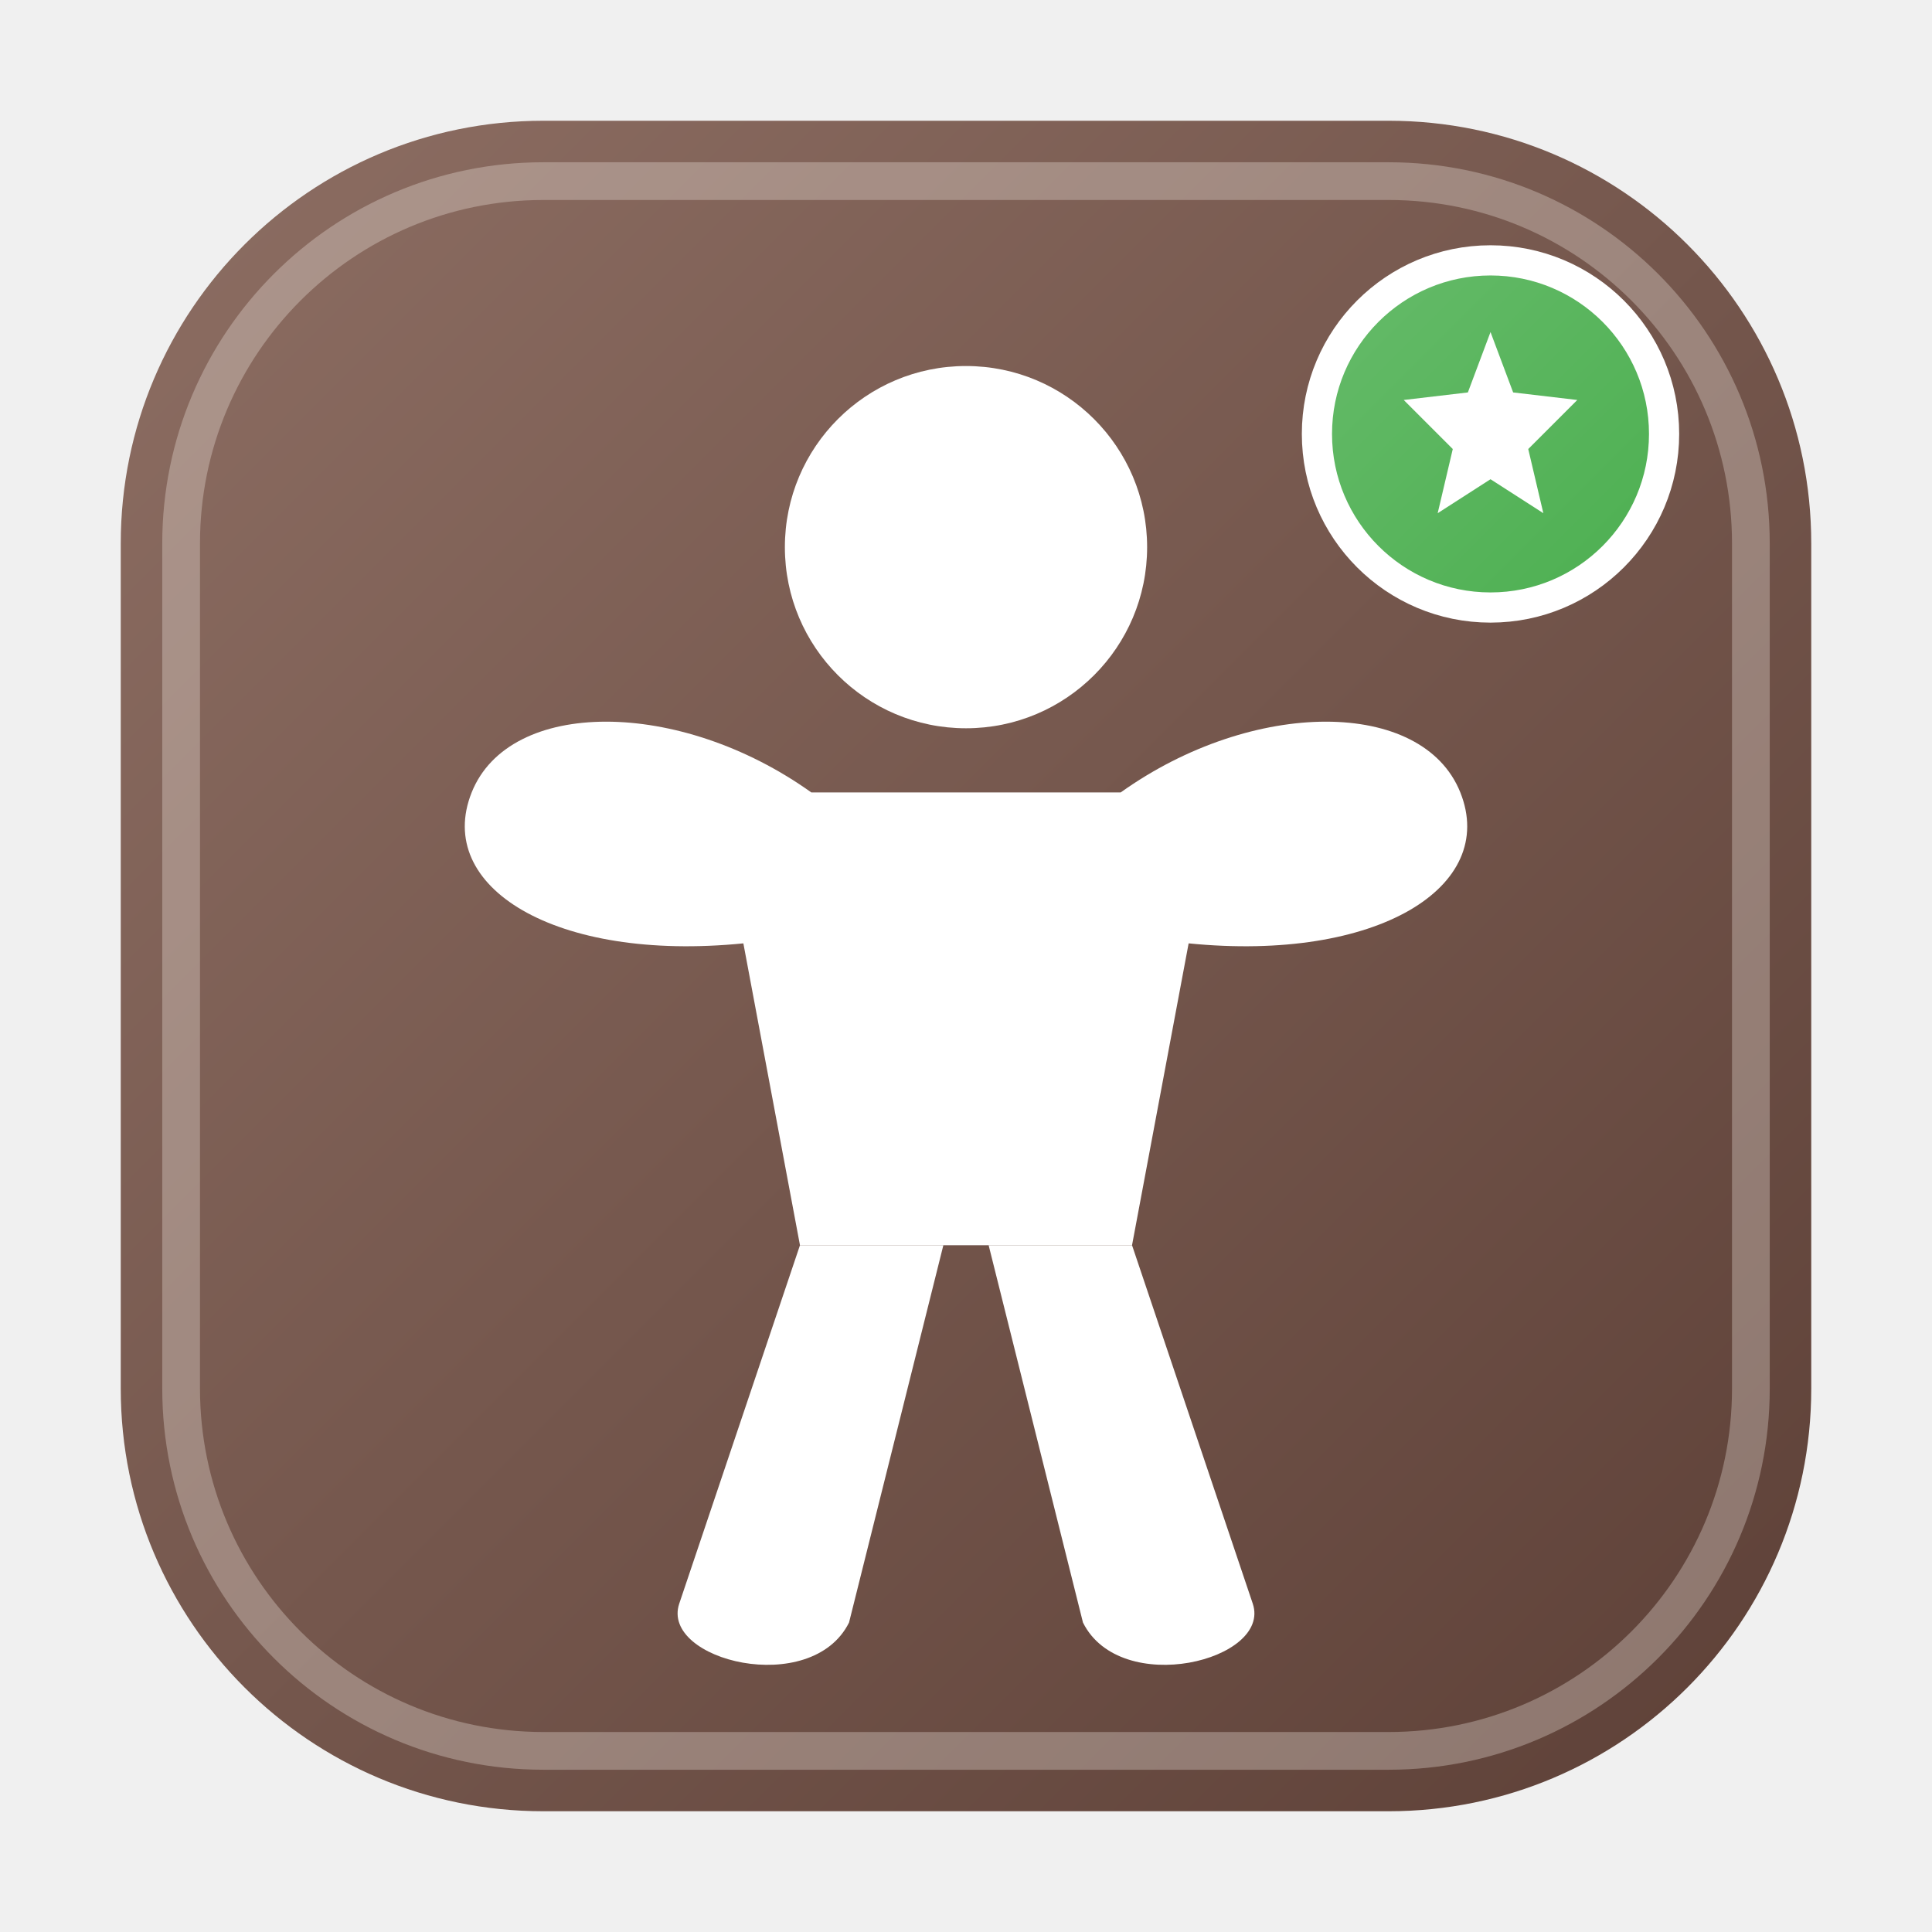
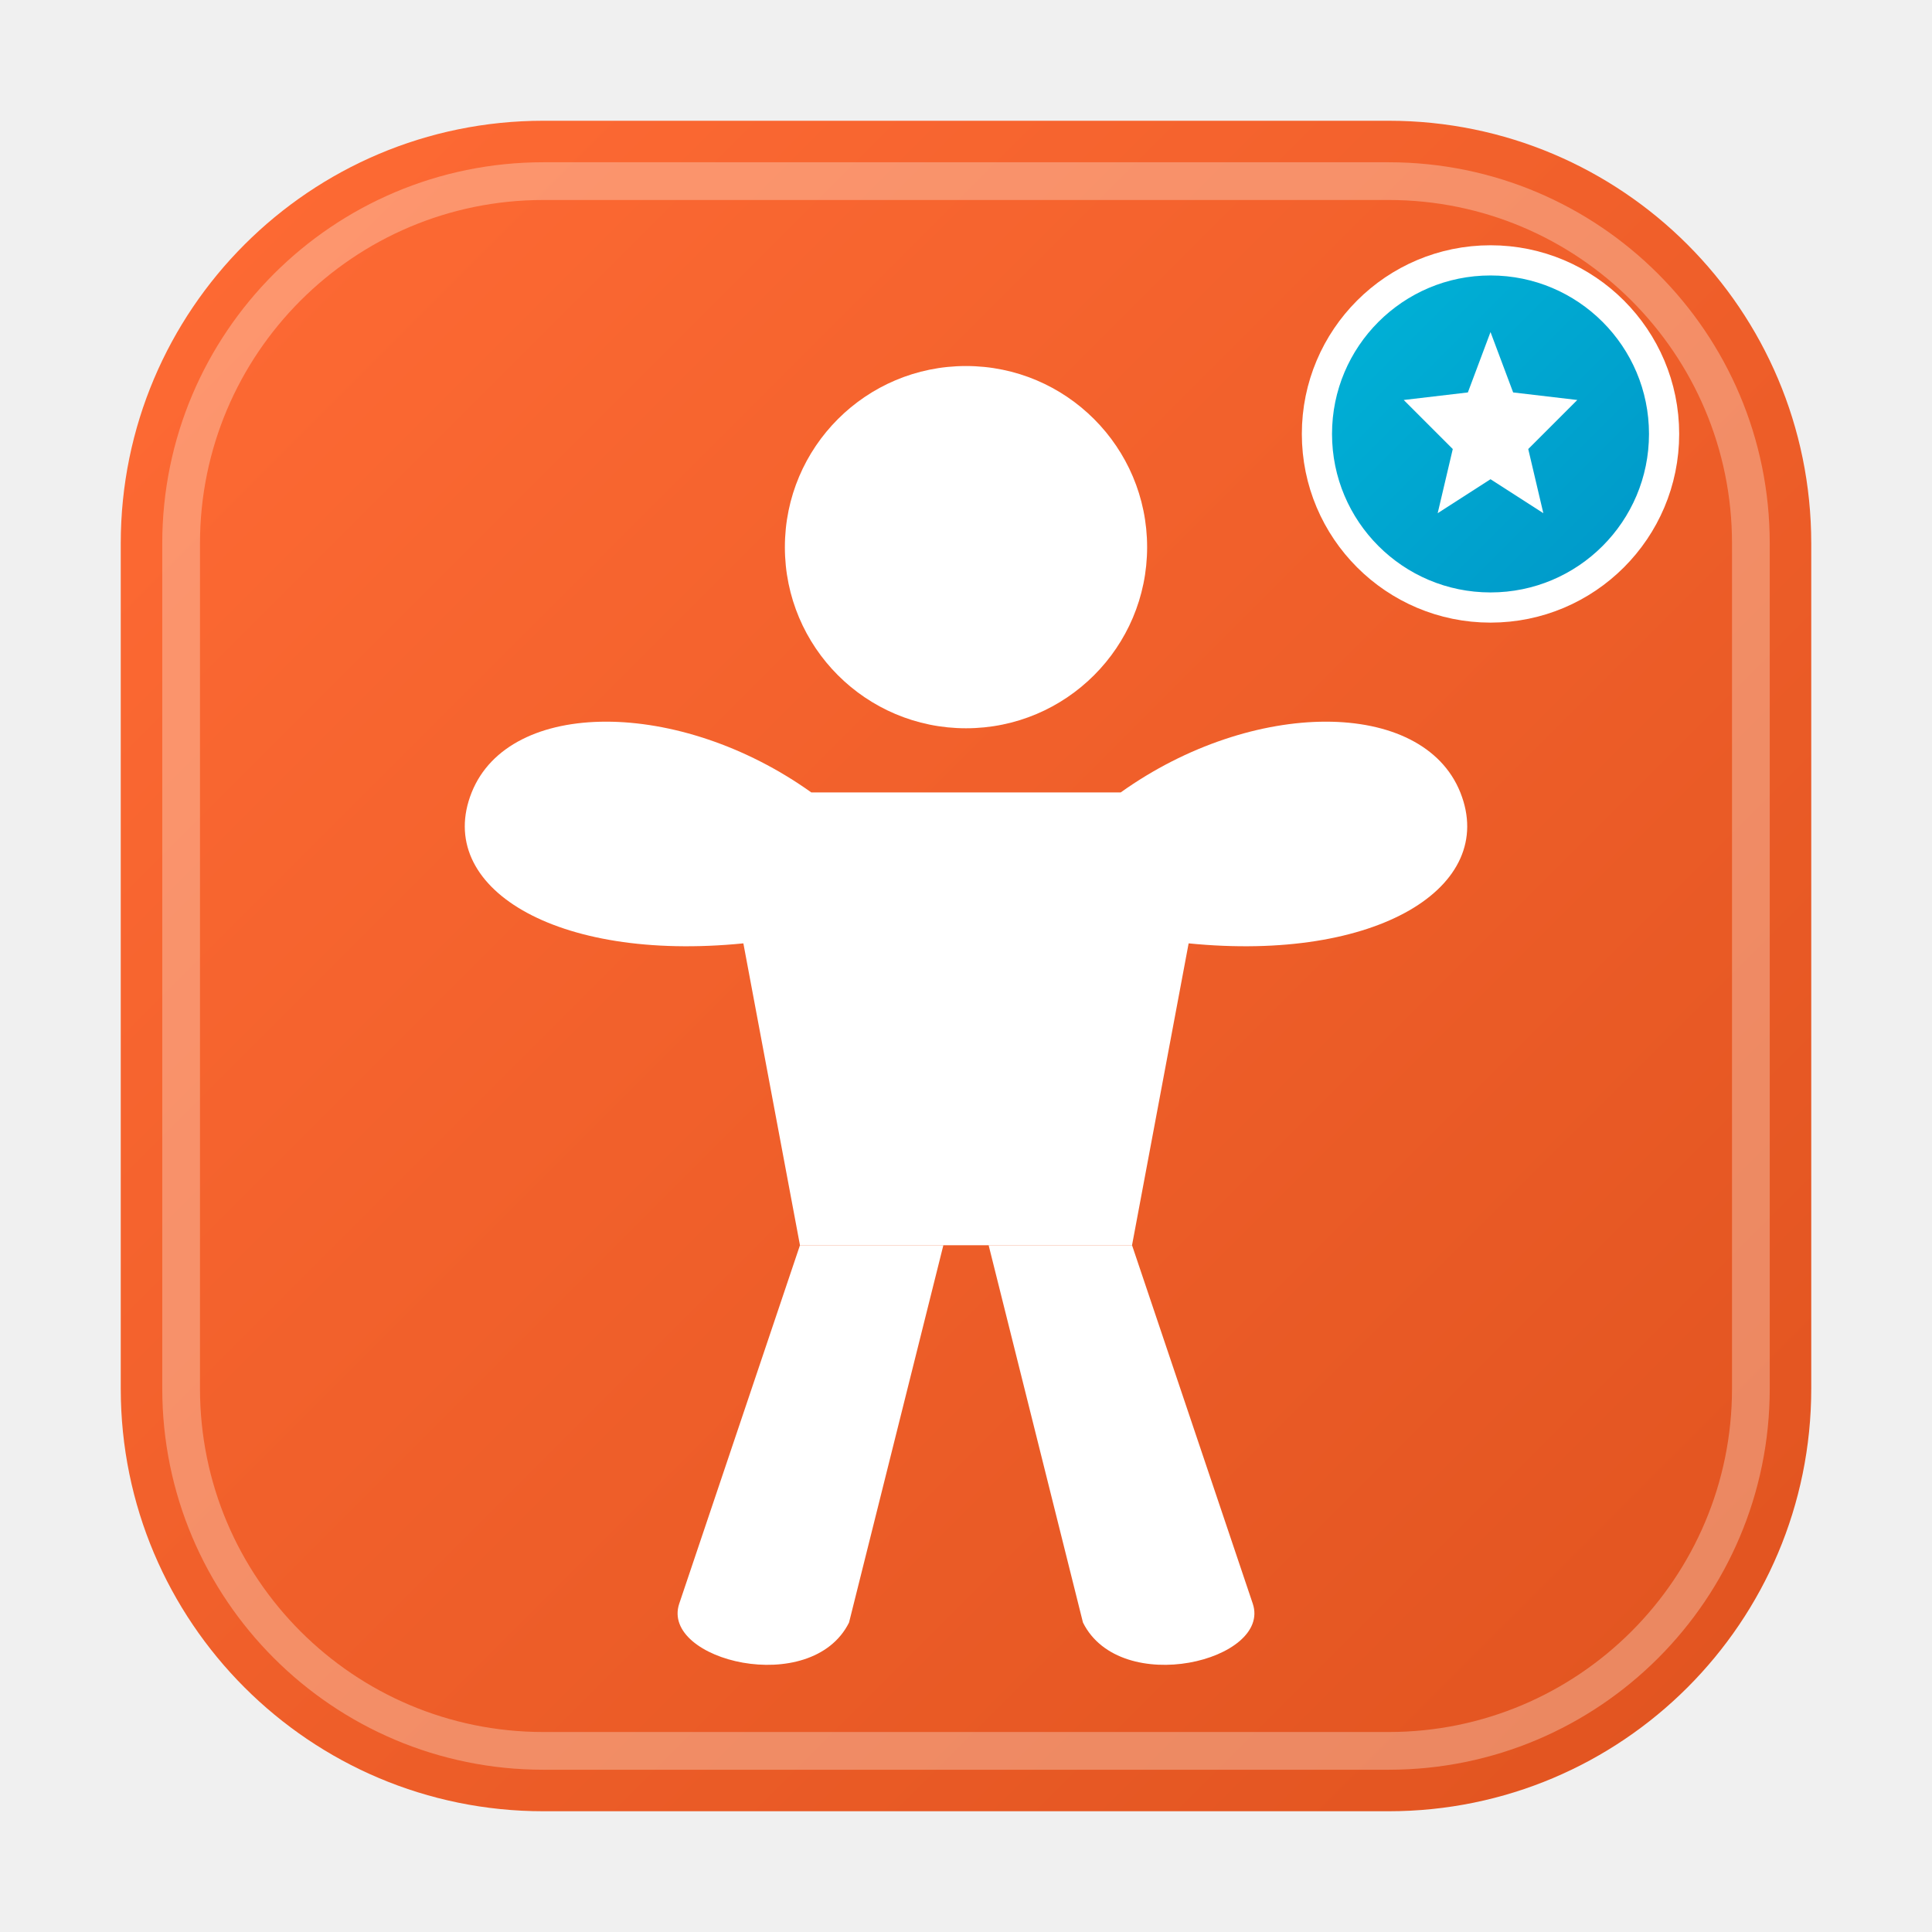
<svg xmlns="http://www.w3.org/2000/svg" viewBox="0 0 512 512" width="100%" height="100%">
  <defs>
    <linearGradient id="logoBg" x1="0%" y1="0%" x2="100%" y2="100%">
-       <stop offset="0%" stop-color="#8D6E63" />
-       <stop offset="100%" stop-color="#5D4037" />
+       <stop offset="0%" stop-color="#FF6B35" />
+       <stop offset="100%" stop-color="#E0531F" />
    </linearGradient>
    <linearGradient id="greenBadge" x1="0%" y1="0%" x2="100%" y2="100%">
-       <stop offset="0%" stop-color="#66BB6A" />
-       <stop offset="100%" stop-color="#4CAF50" />
+       <stop offset="0%" stop-color="#00B4D8" />
+       <stop offset="100%" stop-color="#0096C7" />
    </linearGradient>
  </defs>
  <rect x="32" y="32" width="448" height="448" rx="112" ry="112" fill="url(#logoBg)" />
-   <rect x="48" y="48" width="416" height="416" rx="96" ry="96" fill="none" stroke="#FAF5EF" stroke-width="10" stroke-opacity="0.3" />
+   <rect x="48" y="48" width="416" height="416" rx="96" ry="96" fill="none" stroke="#FFFDF9" stroke-width="10" stroke-opacity="0.3" />
  <circle cx="256" cy="145" r="48" fill="#FFFFFF" />
  <path d="M 125 210 C 135 185 180 185 215 210 L 297 210 C 332 185 377 185 387 210 C 397 235 365 255 315 250 L 300 330 L 212 330 L 197 250 C 147 255 115 235 125 210 Z" fill="#FFFFFF" />
  <path d="M 212 330 L 180 425 C 175 440 215 450 225 430 L 250 330 Z" fill="#FFFFFF" />
  <path d="M 300 330 L 332 425 C 337 440 297 450 287 430 L 262 330 Z" fill="#FFFFFF" />
  <circle cx="395" cy="115" r="46" fill="url(#greenBadge)" stroke="#FFFFFF" stroke-width="8" />
  <path d="M 395 88 L 401 104 L 418 106 L 405 119 L 409 136 L 395 127 L 381 136 L 385 119 L 372 106 L 389 104 Z" fill="#FFFFFF" />
</svg>
